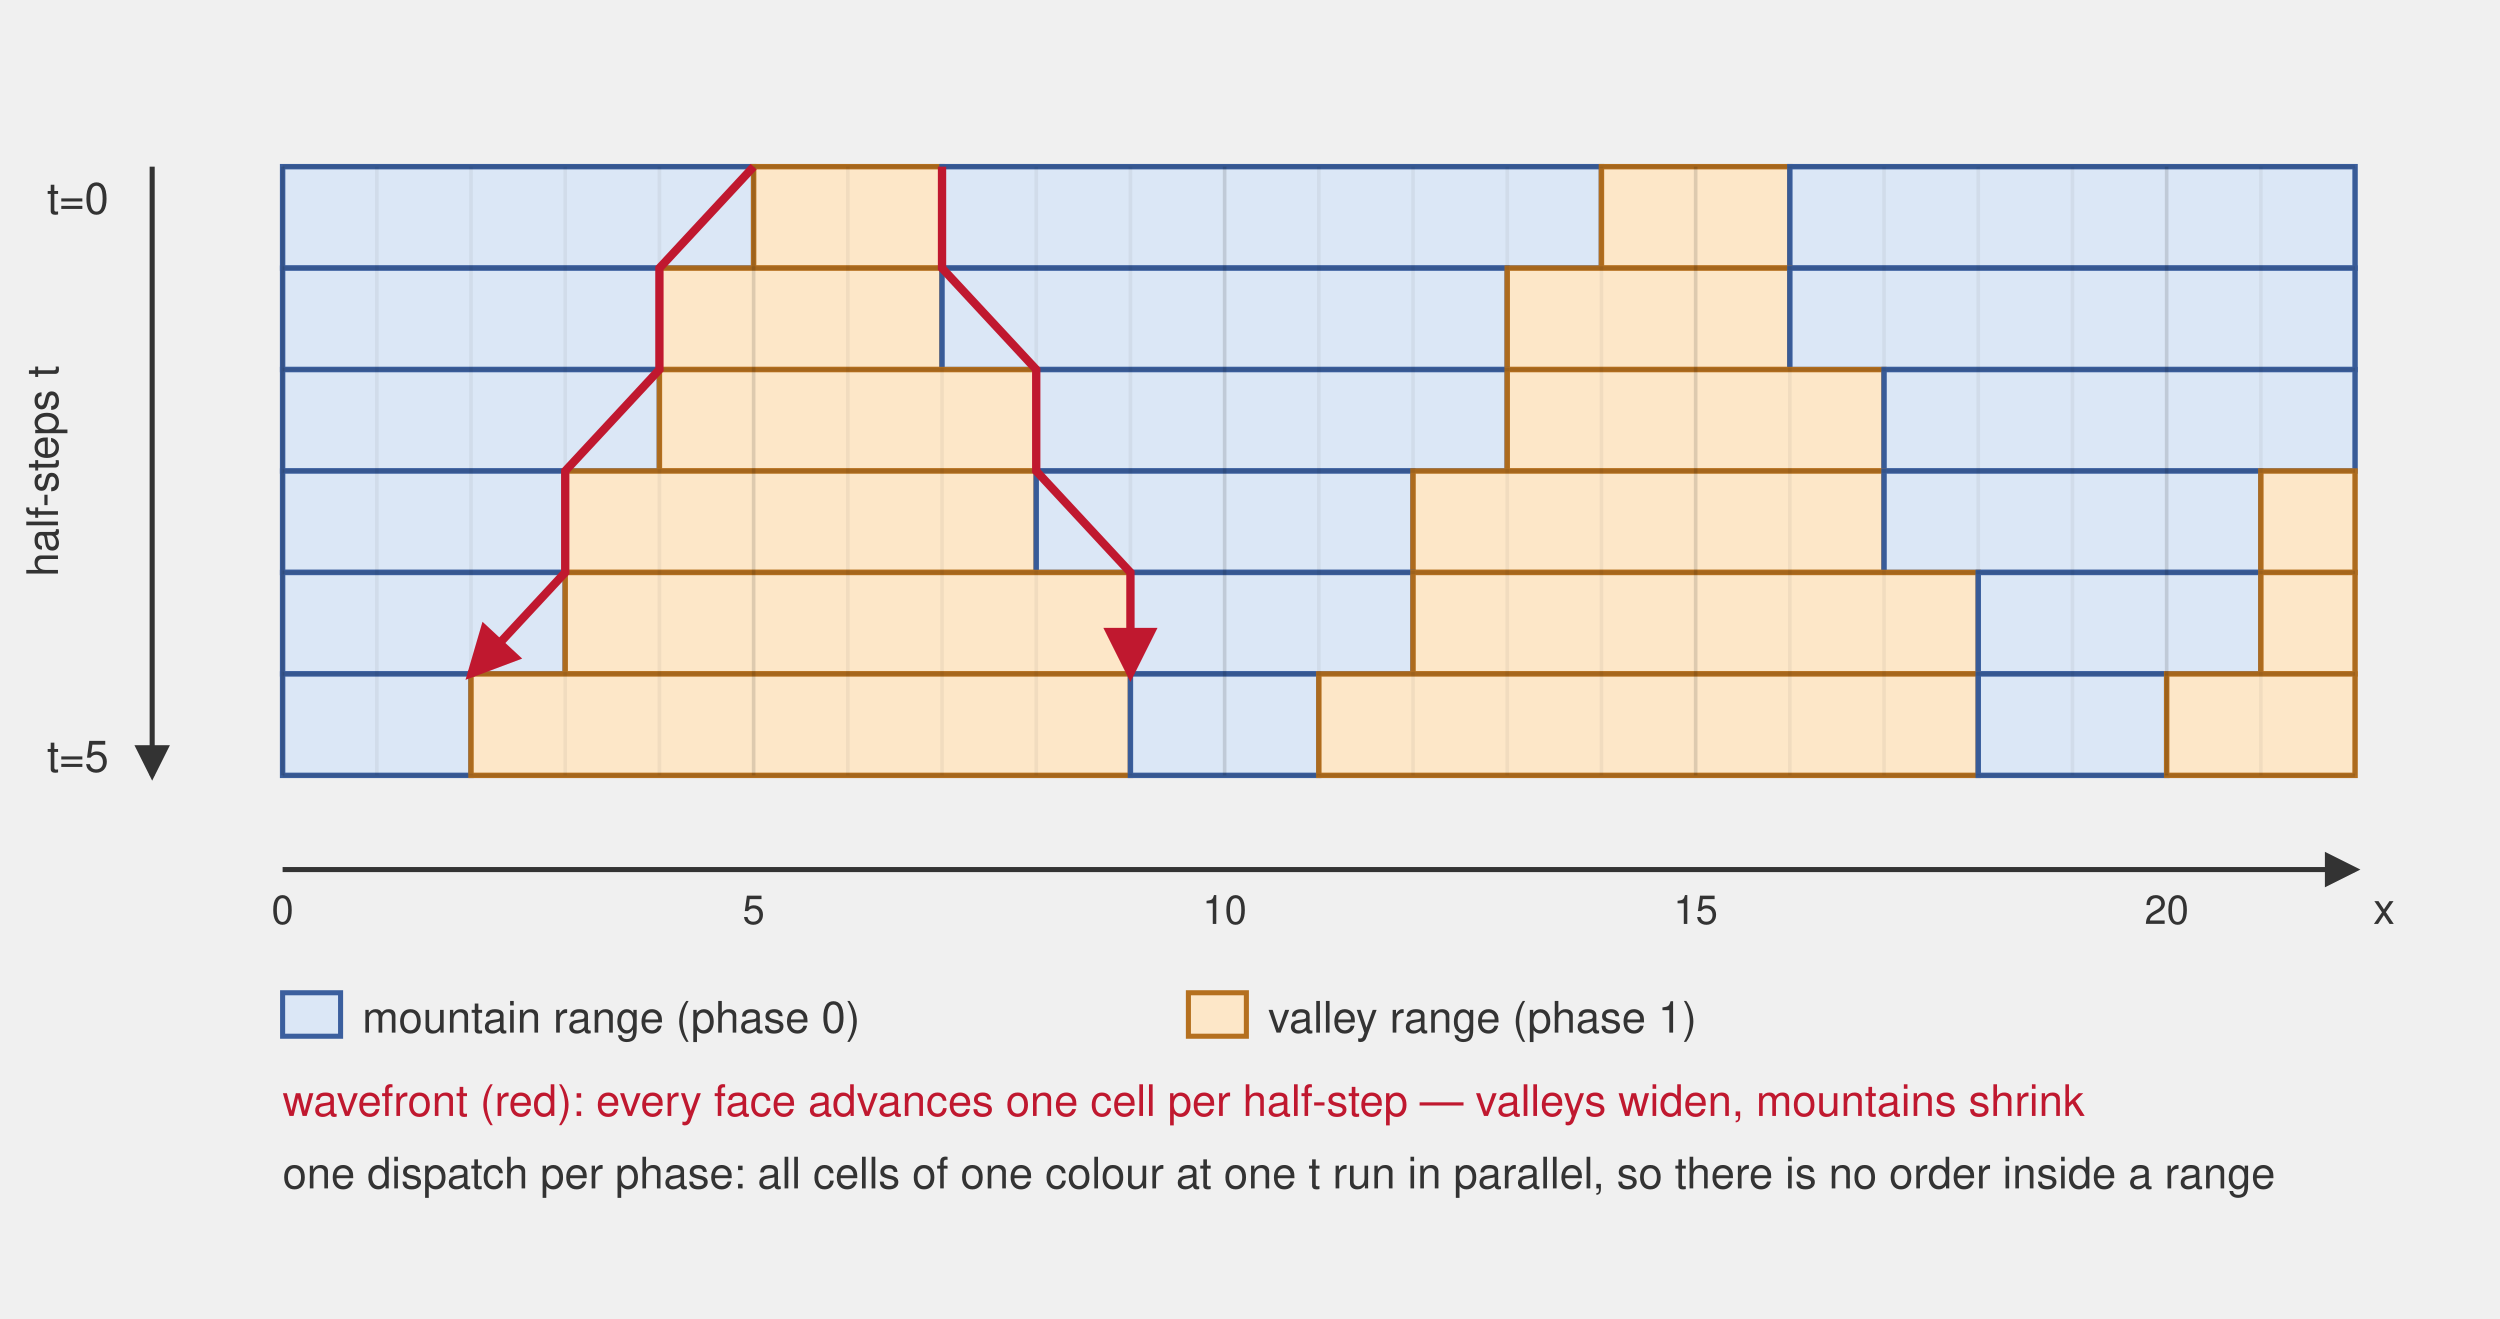
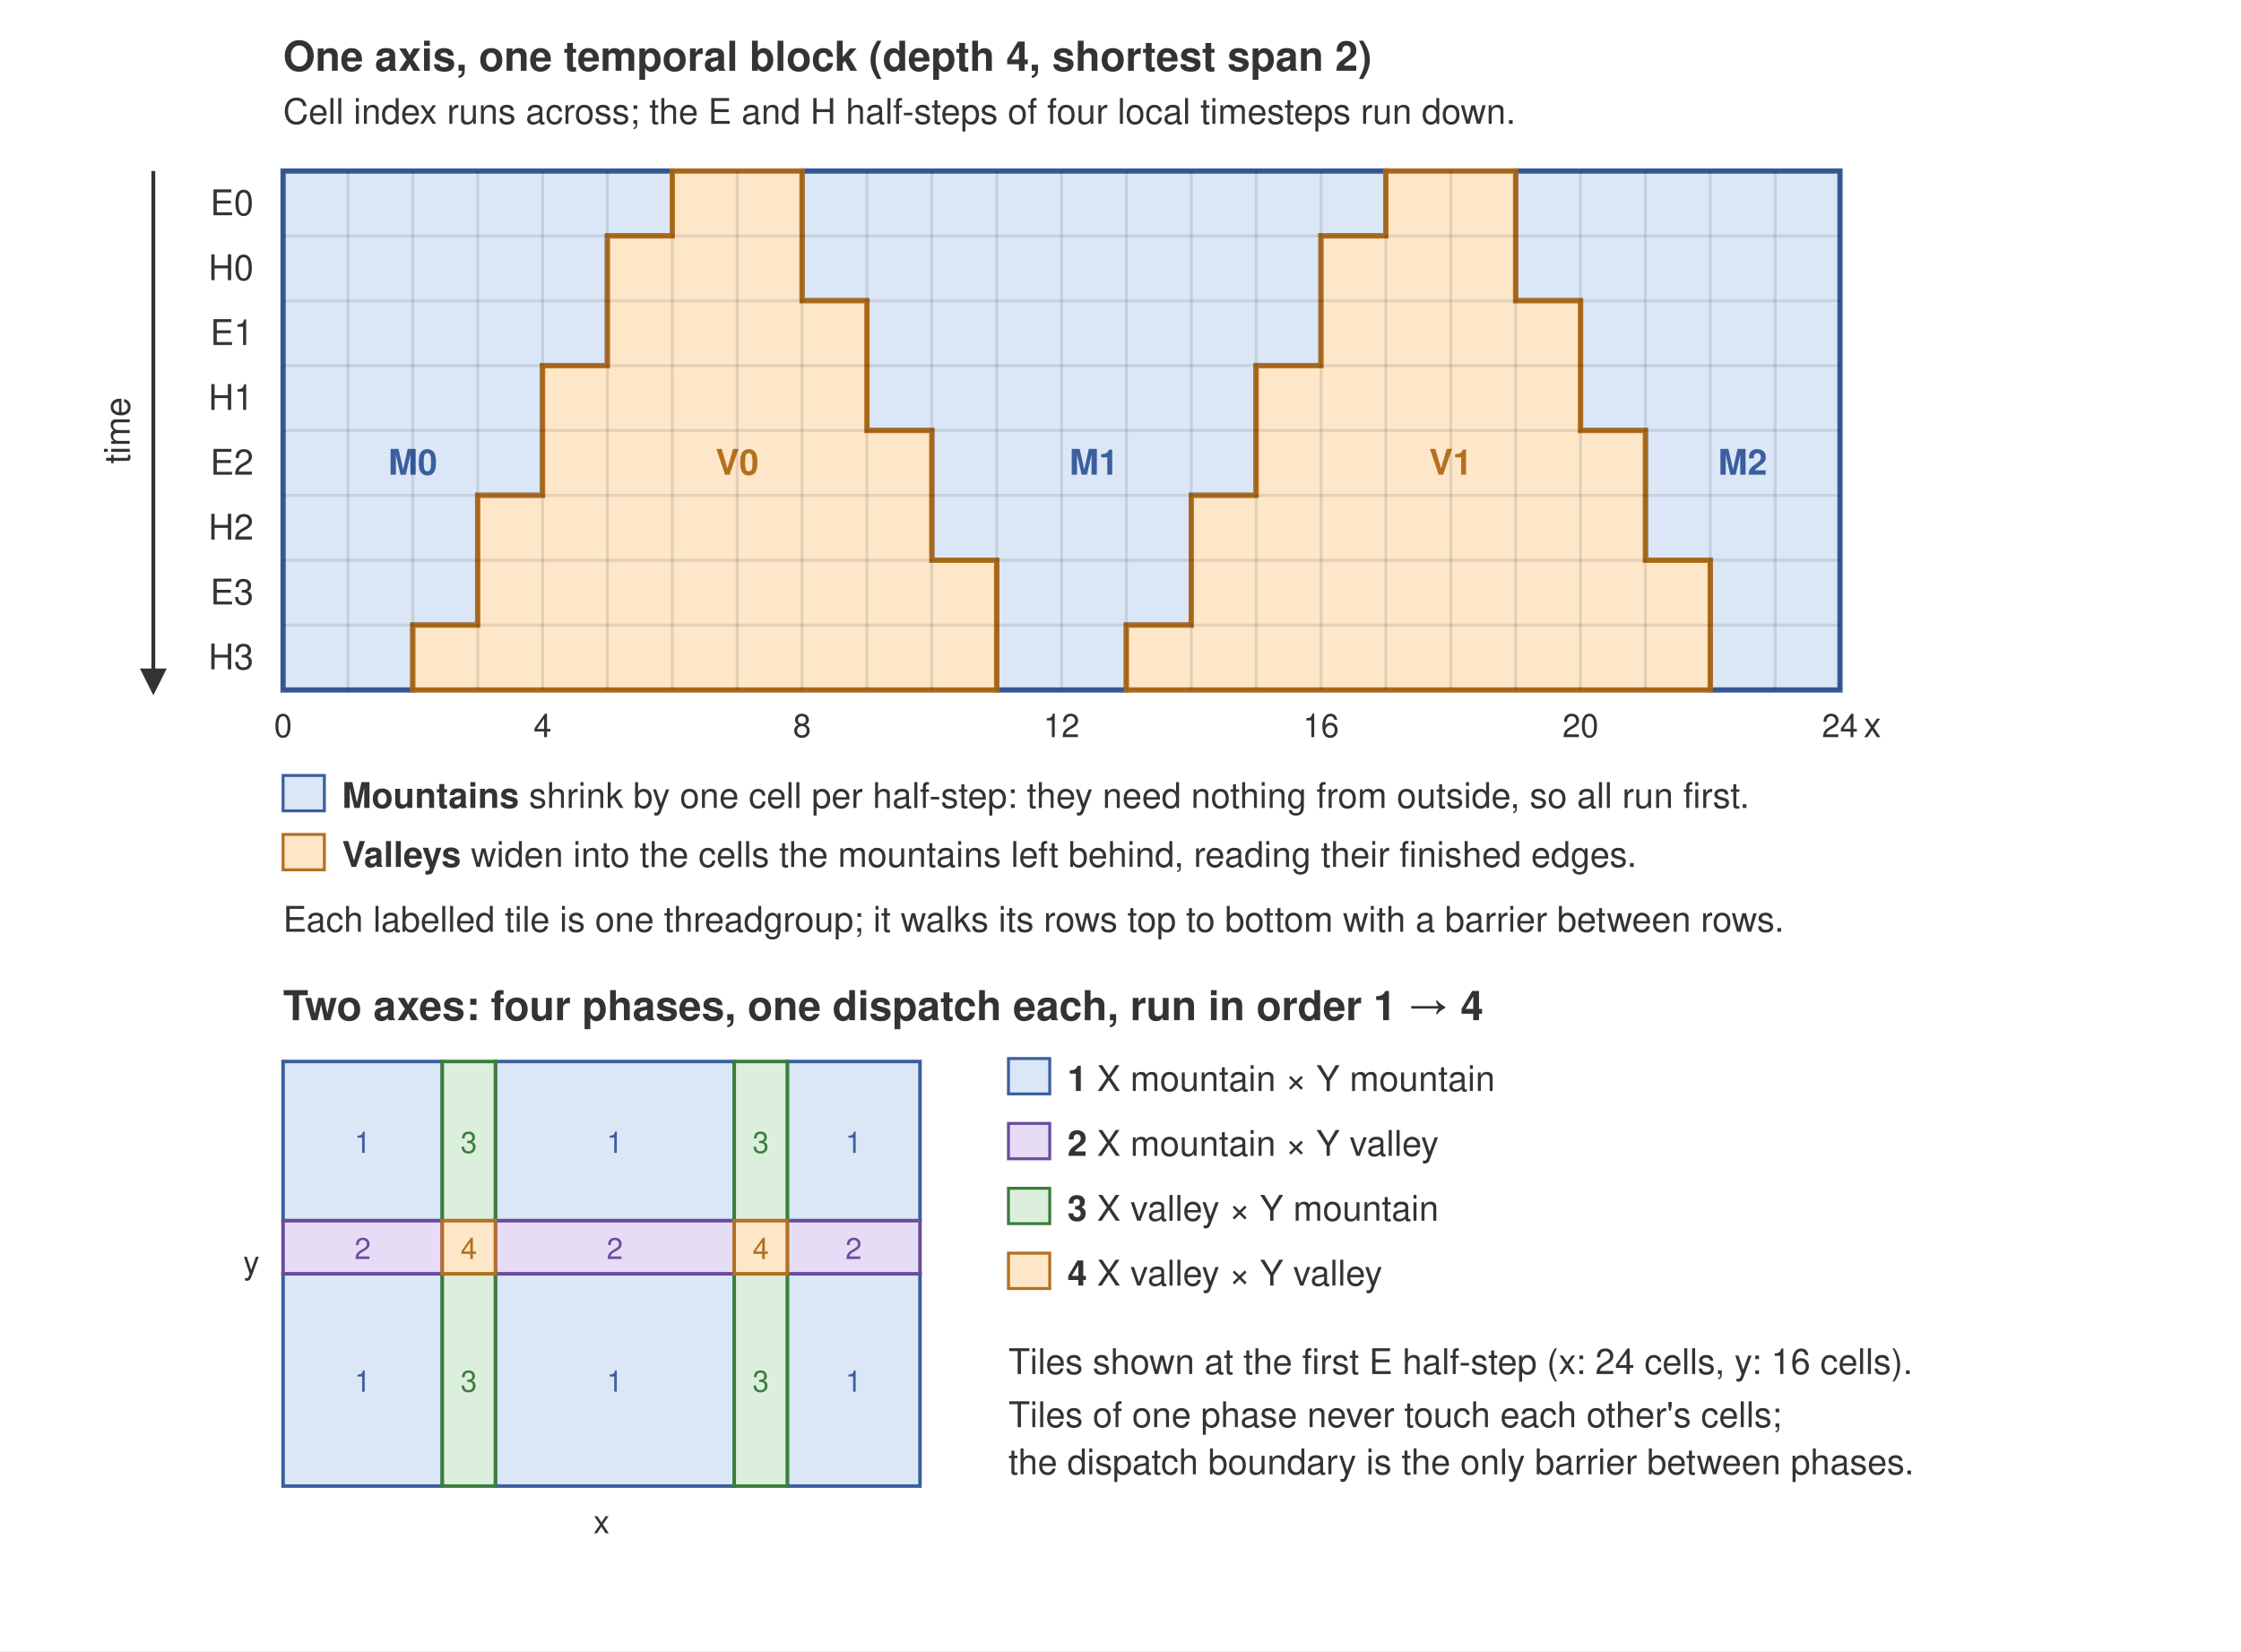
- <svg xmlns="http://www.w3.org/2000/svg" width="690" height="364" viewBox="0 0 690 364" font-family="Helvetica,Arial,sans-serif">
+ <svg xmlns="http://www.w3.org/2000/svg" width="760" height="560" viewBox="0 0 760 560" font-family="Helvetica,Arial,sans-serif" font-size="12" fill="#333">
  <defs>
-     <marker id="a" viewBox="0 0 10 10" refX="8.5" refY="5" markerWidth="7" markerHeight="7" orient="auto-start-reverse">
+     <marker id="a" viewBox="0 0 10 10" refX="8" refY="5" markerWidth="7" markerHeight="7" orient="auto">
      <path d="M0,0 L10,5 L0,10 z" fill="#333" />
    </marker>
-     <marker id="ar" viewBox="0 0 10 10" refX="8.5" refY="5" markerWidth="6.5" markerHeight="6.5" orient="auto-start-reverse">
-       <path d="M0,0 L10,5 L0,10 z" fill="#c0182f" />
-     </marker>
  </defs>
-   <rect x="78" y="46" width="130" height="28" fill="#dbe7f6" stroke="#3b5f9e" stroke-width="1.5" />
-   <rect x="208" y="46" width="52" height="28" fill="#fde7c8" stroke="#b5701f" stroke-width="1.5" />
-   <rect x="260" y="46" width="182" height="28" fill="#dbe7f6" stroke="#3b5f9e" stroke-width="1.5" />
-   <rect x="442" y="46" width="52" height="28" fill="#fde7c8" stroke="#b5701f" stroke-width="1.5" />
-   <rect x="494" y="46" width="156" height="28" fill="#dbe7f6" stroke="#3b5f9e" stroke-width="1.5" />
-   <rect x="78" y="74" width="104" height="28" fill="#dbe7f6" stroke="#3b5f9e" stroke-width="1.5" />
-   <rect x="182" y="74" width="78" height="28" fill="#fde7c8" stroke="#b5701f" stroke-width="1.5" />
-   <rect x="260" y="74" width="156" height="28" fill="#dbe7f6" stroke="#3b5f9e" stroke-width="1.5" />
-   <rect x="416" y="74" width="78" height="28" fill="#fde7c8" stroke="#b5701f" stroke-width="1.5" />
-   <rect x="494" y="74" width="156" height="28" fill="#dbe7f6" stroke="#3b5f9e" stroke-width="1.5" />
-   <rect x="78" y="102" width="104" height="28" fill="#dbe7f6" stroke="#3b5f9e" stroke-width="1.5" />
-   <rect x="182" y="102" width="104" height="28" fill="#fde7c8" stroke="#b5701f" stroke-width="1.5" />
-   <rect x="286" y="102" width="130" height="28" fill="#dbe7f6" stroke="#3b5f9e" stroke-width="1.5" />
-   <rect x="416" y="102" width="104" height="28" fill="#fde7c8" stroke="#b5701f" stroke-width="1.5" />
-   <rect x="520" y="102" width="130" height="28" fill="#dbe7f6" stroke="#3b5f9e" stroke-width="1.5" />
-   <rect x="78" y="130" width="78" height="28" fill="#dbe7f6" stroke="#3b5f9e" stroke-width="1.5" />
-   <rect x="156" y="130" width="130" height="28" fill="#fde7c8" stroke="#b5701f" stroke-width="1.5" />
-   <rect x="286" y="130" width="104" height="28" fill="#dbe7f6" stroke="#3b5f9e" stroke-width="1.5" />
-   <rect x="390" y="130" width="130" height="28" fill="#fde7c8" stroke="#b5701f" stroke-width="1.5" />
-   <rect x="520" y="130" width="104" height="28" fill="#dbe7f6" stroke="#3b5f9e" stroke-width="1.5" />
-   <rect x="624" y="130" width="26" height="28" fill="#fde7c8" stroke="#b5701f" stroke-width="1.5" />
-   <rect x="78" y="158" width="78" height="28" fill="#dbe7f6" stroke="#3b5f9e" stroke-width="1.5" />
-   <rect x="156" y="158" width="156" height="28" fill="#fde7c8" stroke="#b5701f" stroke-width="1.5" />
-   <rect x="312" y="158" width="78" height="28" fill="#dbe7f6" stroke="#3b5f9e" stroke-width="1.5" />
-   <rect x="390" y="158" width="156" height="28" fill="#fde7c8" stroke="#b5701f" stroke-width="1.5" />
-   <rect x="546" y="158" width="78" height="28" fill="#dbe7f6" stroke="#3b5f9e" stroke-width="1.5" />
-   <rect x="624" y="158" width="26" height="28" fill="#fde7c8" stroke="#b5701f" stroke-width="1.5" />
-   <rect x="78" y="186" width="52" height="28" fill="#dbe7f6" stroke="#3b5f9e" stroke-width="1.5" />
-   <rect x="130" y="186" width="182" height="28" fill="#fde7c8" stroke="#b5701f" stroke-width="1.5" />
-   <rect x="312" y="186" width="52" height="28" fill="#dbe7f6" stroke="#3b5f9e" stroke-width="1.5" />
-   <rect x="364" y="186" width="182" height="28" fill="#fde7c8" stroke="#b5701f" stroke-width="1.5" />
-   <rect x="546" y="186" width="52" height="28" fill="#dbe7f6" stroke="#3b5f9e" stroke-width="1.5" />
-   <rect x="598" y="186" width="52" height="28" fill="#fde7c8" stroke="#b5701f" stroke-width="1.5" />
-   <line x1="78" y1="46" x2="650" y2="46" stroke="#00000016" stroke-width="1" />
-   <line x1="78" y1="74" x2="650" y2="74" stroke="#00000016" stroke-width="1" />
-   <line x1="78" y1="102" x2="650" y2="102" stroke="#00000016" stroke-width="1" />
-   <line x1="78" y1="130" x2="650" y2="130" stroke="#00000016" stroke-width="1" />
-   <line x1="78" y1="158" x2="650" y2="158" stroke="#00000016" stroke-width="1" />
-   <line x1="78" y1="186" x2="650" y2="186" stroke="#00000016" stroke-width="1" />
-   <line x1="78" y1="214" x2="650" y2="214" stroke="#00000016" stroke-width="1" />
-   <line x1="78" y1="46" x2="78" y2="214" stroke="#00000020" stroke-width="1" />
-   <line x1="104" y1="46" x2="104" y2="214" stroke="#0000000c" stroke-width="1" />
-   <line x1="130" y1="46" x2="130" y2="214" stroke="#0000000c" stroke-width="1" />
-   <line x1="156" y1="46" x2="156" y2="214" stroke="#0000000c" stroke-width="1" />
-   <line x1="182" y1="46" x2="182" y2="214" stroke="#0000000c" stroke-width="1" />
-   <line x1="208" y1="46" x2="208" y2="214" stroke="#00000020" stroke-width="1" />
-   <line x1="234" y1="46" x2="234" y2="214" stroke="#0000000c" stroke-width="1" />
-   <line x1="260" y1="46" x2="260" y2="214" stroke="#0000000c" stroke-width="1" />
-   <line x1="286" y1="46" x2="286" y2="214" stroke="#0000000c" stroke-width="1" />
-   <line x1="312" y1="46" x2="312" y2="214" stroke="#0000000c" stroke-width="1" />
-   <line x1="338" y1="46" x2="338" y2="214" stroke="#00000020" stroke-width="1" />
-   <line x1="364" y1="46" x2="364" y2="214" stroke="#0000000c" stroke-width="1" />
-   <line x1="390" y1="46" x2="390" y2="214" stroke="#0000000c" stroke-width="1" />
-   <line x1="416" y1="46" x2="416" y2="214" stroke="#0000000c" stroke-width="1" />
-   <line x1="442" y1="46" x2="442" y2="214" stroke="#0000000c" stroke-width="1" />
-   <line x1="468" y1="46" x2="468" y2="214" stroke="#00000020" stroke-width="1" />
-   <line x1="494" y1="46" x2="494" y2="214" stroke="#0000000c" stroke-width="1" />
-   <line x1="520" y1="46" x2="520" y2="214" stroke="#0000000c" stroke-width="1" />
-   <line x1="546" y1="46" x2="546" y2="214" stroke="#0000000c" stroke-width="1" />
-   <line x1="572" y1="46" x2="572" y2="214" stroke="#0000000c" stroke-width="1" />
-   <line x1="598" y1="46" x2="598" y2="214" stroke="#00000020" stroke-width="1" />
-   <line x1="624" y1="46" x2="624" y2="214" stroke="#0000000c" stroke-width="1" />
-   <line x1="650" y1="46" x2="650" y2="214" stroke="#0000000c" stroke-width="1" />
-   <line x1="42" y1="46" x2="42" y2="214" stroke="#333" stroke-width="1.4" marker-end="url(#a)" />
-   <text x="30" y="59" font-size="12" fill="#333" text-anchor="end">t=0</text>
-   <text x="30" y="213" font-size="12" fill="#333" text-anchor="end">t=5</text>
-   <text x="16" y="130.0" font-size="12" fill="#333" text-anchor="middle" transform="rotate(-90 16 130.0)">half-steps t</text>
-   <line x1="78" y1="240" x2="650" y2="240" stroke="#333" stroke-width="1.4" marker-end="url(#a)" />
-   <text x="78" y="255" font-size="11" fill="#333" text-anchor="middle">0</text>
-   <text x="208" y="255" font-size="11" fill="#333" text-anchor="middle">5</text>
-   <text x="338" y="255" font-size="11" fill="#333" text-anchor="middle">10</text>
-   <text x="468" y="255" font-size="11" fill="#333" text-anchor="middle">15</text>
-   <text x="598" y="255" font-size="11" fill="#333" text-anchor="middle">20</text>
-   <text x="655" y="255" font-size="12" fill="#333">x</text>
-   <path d="M208.0,46.0 L182.0,74.0 L182.0,102.0 L156.0,130.0 L156.0,158.0 L130.0,186.0" fill="none" stroke="#c0182f" stroke-width="2.3" marker-end="url(#ar)" />
-   <path d="M260.0,46.0 L260.0,74.0 L286.0,102.0 L286.0,130.0 L312.0,158.0 L312.0,186.0" fill="none" stroke="#c0182f" stroke-width="2.3" marker-end="url(#ar)" />
-   <rect x="78" y="274" width="16" height="12" fill="#dbe7f6" stroke="#3b5f9e" stroke-width="1.4" />
-   <text x="100" y="285" font-size="12" fill="#333">mountain range (phase 0)</text>
-   <rect x="328" y="274" width="16" height="12" fill="#fde7c8" stroke="#b5701f" stroke-width="1.4" />
-   <text x="350" y="285" font-size="12" fill="#333">valley range (phase 1)</text>
-   <text x="78" y="308" font-size="12" fill="#c0182f">wavefront (red): every face advances one cell per half-step — valleys widen, mountains shrink</text>
-   <text x="78" y="328" font-size="12" fill="#333">one dispatch per phase: all cells of one colour at one t run in parallel, so there is no order inside a range</text>
+   <rect width="760" height="560" fill="#fff" />
+   <text x="96" y="24" font-size="14" font-weight="bold">One axis, one temporal block (depth 4, shortest span 2)</text>
+   <text x="96" y="42">Cell index runs across; the E and H half-steps of four local timesteps run down.</text>
+   <text x="86" y="73" text-anchor="end">E0</text>
+   <text x="86" y="95" text-anchor="end">H0</text>
+   <text x="86" y="117" text-anchor="end">E1</text>
+   <text x="86" y="139" text-anchor="end">H1</text>
+   <text x="86" y="161" text-anchor="end">E2</text>
+   <text x="86" y="183" text-anchor="end">H2</text>
+   <text x="86" y="205" text-anchor="end">E3</text>
+   <text x="86" y="227" text-anchor="end">H3</text>
+   <rect x="96" y="58" width="132" height="22" fill="#dbe7f6" />
+   <rect x="96" y="80" width="110" height="22" fill="#dbe7f6" />
+   <rect x="96" y="102" width="110" height="22" fill="#dbe7f6" />
+   <rect x="96" y="124" width="88" height="22" fill="#dbe7f6" />
+   <rect x="96" y="146" width="88" height="22" fill="#dbe7f6" />
+   <rect x="96" y="168" width="66" height="22" fill="#dbe7f6" />
+   <rect x="96" y="190" width="66" height="22" fill="#dbe7f6" />
+   <rect x="96" y="212" width="44" height="22" fill="#dbe7f6" />
+   <path d="M228,58 L228,80 L206,80 L206,102 L206,102 L206,124 L184,124 L184,146 L184,146 L184,168 L162,168 L162,190 L162,190 L162,212 L140,212 L140,234 L96,234 L96,212 L96,212 L96,190 L96,190 L96,168 L96,168 L96,146 L96,146 L96,124 L96,124 L96,102 L96,102 L96,80 L96,80 L96,58 z" fill="none" stroke="#3b5f9e" stroke-width="1.8" />
+   <text x="140.0" y="161" text-anchor="middle" fill="#3b5f9e" font-weight="bold">M0</text>
+   <rect x="272" y="58" width="198" height="22" fill="#dbe7f6" />
+   <rect x="272" y="80" width="176" height="22" fill="#dbe7f6" />
+   <rect x="294" y="102" width="154" height="22" fill="#dbe7f6" />
+   <rect x="294" y="124" width="132" height="22" fill="#dbe7f6" />
+   <rect x="316" y="146" width="110" height="22" fill="#dbe7f6" />
+   <rect x="316" y="168" width="88" height="22" fill="#dbe7f6" />
+   <rect x="338" y="190" width="66" height="22" fill="#dbe7f6" />
+   <rect x="338" y="212" width="44" height="22" fill="#dbe7f6" />
+   <path d="M470,58 L470,80 L448,80 L448,102 L448,102 L448,124 L426,124 L426,146 L426,146 L426,168 L404,168 L404,190 L404,190 L404,212 L382,212 L382,234 L338,234 L338,212 L338,212 L338,190 L316,190 L316,168 L316,168 L316,146 L294,146 L294,124 L294,124 L294,102 L272,102 L272,80 L272,80 L272,58 z" fill="none" stroke="#3b5f9e" stroke-width="1.8" />
+   <text x="371.0" y="161" text-anchor="middle" fill="#3b5f9e" font-weight="bold">M1</text>
+   <rect x="514" y="58" width="110" height="22" fill="#dbe7f6" />
+   <rect x="514" y="80" width="110" height="22" fill="#dbe7f6" />
+   <rect x="536" y="102" width="88" height="22" fill="#dbe7f6" />
+   <rect x="536" y="124" width="88" height="22" fill="#dbe7f6" />
+   <rect x="558" y="146" width="66" height="22" fill="#dbe7f6" />
+   <rect x="558" y="168" width="66" height="22" fill="#dbe7f6" />
+   <rect x="580" y="190" width="44" height="22" fill="#dbe7f6" />
+   <rect x="580" y="212" width="44" height="22" fill="#dbe7f6" />
+   <path d="M624,58 L624,80 L624,80 L624,102 L624,102 L624,124 L624,124 L624,146 L624,146 L624,168 L624,168 L624,190 L624,190 L624,212 L624,212 L624,234 L580,234 L580,212 L580,212 L580,190 L558,190 L558,168 L558,168 L558,146 L536,146 L536,124 L536,124 L536,102 L514,102 L514,80 L514,80 L514,58 z" fill="none" stroke="#3b5f9e" stroke-width="1.8" />
+   <text x="591.0" y="161" text-anchor="middle" fill="#3b5f9e" font-weight="bold">M2</text>
+   <rect x="228" y="58" width="44" height="22" fill="#fde7c8" />
+   <rect x="206" y="80" width="66" height="22" fill="#fde7c8" />
+   <rect x="206" y="102" width="88" height="22" fill="#fde7c8" />
+   <rect x="184" y="124" width="110" height="22" fill="#fde7c8" />
+   <rect x="184" y="146" width="132" height="22" fill="#fde7c8" />
+   <rect x="162" y="168" width="154" height="22" fill="#fde7c8" />
+   <rect x="162" y="190" width="176" height="22" fill="#fde7c8" />
+   <rect x="140" y="212" width="198" height="22" fill="#fde7c8" />
+   <path d="M272,58 L272,80 L272,80 L272,102 L294,102 L294,124 L294,124 L294,146 L316,146 L316,168 L316,168 L316,190 L338,190 L338,212 L338,212 L338,234 L140,234 L140,212 L162,212 L162,190 L162,190 L162,168 L184,168 L184,146 L184,146 L184,124 L206,124 L206,102 L206,102 L206,80 L228,80 L228,58 z" fill="none" stroke="#b5701f" stroke-width="1.8" />
+   <text x="250.0" y="161" text-anchor="middle" fill="#b5701f" font-weight="bold">V0</text>
+   <rect x="470" y="58" width="44" height="22" fill="#fde7c8" />
+   <rect x="448" y="80" width="66" height="22" fill="#fde7c8" />
+   <rect x="448" y="102" width="88" height="22" fill="#fde7c8" />
+   <rect x="426" y="124" width="110" height="22" fill="#fde7c8" />
+   <rect x="426" y="146" width="132" height="22" fill="#fde7c8" />
+   <rect x="404" y="168" width="154" height="22" fill="#fde7c8" />
+   <rect x="404" y="190" width="176" height="22" fill="#fde7c8" />
+   <rect x="382" y="212" width="198" height="22" fill="#fde7c8" />
+   <path d="M514,58 L514,80 L514,80 L514,102 L536,102 L536,124 L536,124 L536,146 L558,146 L558,168 L558,168 L558,190 L580,190 L580,212 L580,212 L580,234 L382,234 L382,212 L404,212 L404,190 L404,190 L404,168 L426,168 L426,146 L426,146 L426,124 L448,124 L448,102 L448,102 L448,80 L470,80 L470,58 z" fill="none" stroke="#b5701f" stroke-width="1.8" />
+   <text x="492.0" y="161" text-anchor="middle" fill="#b5701f" font-weight="bold">V1</text>
+   <line x1="96" y1="58" x2="96" y2="234" stroke="#0000001a" />
+   <line x1="118" y1="58" x2="118" y2="234" stroke="#0000001a" />
+   <line x1="140" y1="58" x2="140" y2="234" stroke="#0000001a" />
+   <line x1="162" y1="58" x2="162" y2="234" stroke="#0000001a" />
+   <line x1="184" y1="58" x2="184" y2="234" stroke="#0000001a" />
+   <line x1="206" y1="58" x2="206" y2="234" stroke="#0000001a" />
+   <line x1="228" y1="58" x2="228" y2="234" stroke="#0000001a" />
+   <line x1="250" y1="58" x2="250" y2="234" stroke="#0000001a" />
+   <line x1="272" y1="58" x2="272" y2="234" stroke="#0000001a" />
+   <line x1="294" y1="58" x2="294" y2="234" stroke="#0000001a" />
+   <line x1="316" y1="58" x2="316" y2="234" stroke="#0000001a" />
+   <line x1="338" y1="58" x2="338" y2="234" stroke="#0000001a" />
+   <line x1="360" y1="58" x2="360" y2="234" stroke="#0000001a" />
+   <line x1="382" y1="58" x2="382" y2="234" stroke="#0000001a" />
+   <line x1="404" y1="58" x2="404" y2="234" stroke="#0000001a" />
+   <line x1="426" y1="58" x2="426" y2="234" stroke="#0000001a" />
+   <line x1="448" y1="58" x2="448" y2="234" stroke="#0000001a" />
+   <line x1="470" y1="58" x2="470" y2="234" stroke="#0000001a" />
+   <line x1="492" y1="58" x2="492" y2="234" stroke="#0000001a" />
+   <line x1="514" y1="58" x2="514" y2="234" stroke="#0000001a" />
+   <line x1="536" y1="58" x2="536" y2="234" stroke="#0000001a" />
+   <line x1="558" y1="58" x2="558" y2="234" stroke="#0000001a" />
+   <line x1="580" y1="58" x2="580" y2="234" stroke="#0000001a" />
+   <line x1="602" y1="58" x2="602" y2="234" stroke="#0000001a" />
+   <line x1="624" y1="58" x2="624" y2="234" stroke="#0000001a" />
+   <line x1="96" y1="58" x2="624" y2="58" stroke="#0000001a" />
+   <line x1="96" y1="80" x2="624" y2="80" stroke="#0000001a" />
+   <line x1="96" y1="102" x2="624" y2="102" stroke="#0000001a" />
+   <line x1="96" y1="124" x2="624" y2="124" stroke="#0000001a" />
+   <line x1="96" y1="146" x2="624" y2="146" stroke="#0000001a" />
+   <line x1="96" y1="168" x2="624" y2="168" stroke="#0000001a" />
+   <line x1="96" y1="190" x2="624" y2="190" stroke="#0000001a" />
+   <line x1="96" y1="212" x2="624" y2="212" stroke="#0000001a" />
+   <line x1="96" y1="234" x2="624" y2="234" stroke="#0000001a" />
+   <text x="96" y="250" text-anchor="middle" font-size="11">0</text>
+   <text x="184" y="250" text-anchor="middle" font-size="11">4</text>
+   <text x="272" y="250" text-anchor="middle" font-size="11">8</text>
+   <text x="360" y="250" text-anchor="middle" font-size="11">12</text>
+   <text x="448" y="250" text-anchor="middle" font-size="11">16</text>
+   <text x="536" y="250" text-anchor="middle" font-size="11">20</text>
+   <text x="624" y="250" text-anchor="middle" font-size="11">24</text>
+   <text x="632" y="250">x</text>
+   <line x1="52" y1="58" x2="52" y2="234" stroke="#333" stroke-width="1.3" marker-end="url(#a)" />
+   <text x="44" y="146.0" text-anchor="middle" transform="rotate(-90 44 146.0)">time</text>
+   <rect x="96" y="263" width="14" height="12" fill="#dbe7f6" stroke="#3b5f9e" />
+   <text x="116" y="274">
+     <tspan font-weight="bold">Mountains</tspan> shrink by one cell per half-step: they need nothing from outside, so all run first.</text>
+   <rect x="96" y="283" width="14" height="12" fill="#fde7c8" stroke="#b5701f" />
+   <text x="116" y="294">
+     <tspan font-weight="bold">Valleys</tspan> widen into the cells the mountains left behind, reading their finished edges.</text>
+   <text x="96" y="316">Each labelled tile is one threadgroup; it walks its rows top to bottom with a barrier between rows.</text>
+   <text x="96" y="346" font-size="14" font-weight="bold">Two axes: four phases, one dispatch each, run in order 1 → 4</text>
+   <rect x="96" y="360" width="54" height="54" fill="#dbe7f6" stroke="#3b5f9e" stroke-width="1.2" />
+   <text x="123.0" y="391.0" text-anchor="middle" font-size="10" fill="#3b5f9e">1</text>
+   <rect x="96" y="432" width="54" height="72" fill="#dbe7f6" stroke="#3b5f9e" stroke-width="1.2" />
+   <text x="123.0" y="472.0" text-anchor="middle" font-size="10" fill="#3b5f9e">1</text>
+   <rect x="96" y="414" width="54" height="18" fill="#e6dcf5" stroke="#6a4c9c" stroke-width="1.2" />
+   <text x="123.0" y="427.0" text-anchor="middle" font-size="10" fill="#6a4c9c">2</text>
+   <rect x="168" y="360" width="81" height="54" fill="#dbe7f6" stroke="#3b5f9e" stroke-width="1.2" />
+   <text x="208.5" y="391.0" text-anchor="middle" font-size="10" fill="#3b5f9e">1</text>
+   <rect x="168" y="432" width="81" height="72" fill="#dbe7f6" stroke="#3b5f9e" stroke-width="1.2" />
+   <text x="208.5" y="472.0" text-anchor="middle" font-size="10" fill="#3b5f9e">1</text>
+   <rect x="168" y="414" width="81" height="18" fill="#e6dcf5" stroke="#6a4c9c" stroke-width="1.2" />
+   <text x="208.5" y="427.0" text-anchor="middle" font-size="10" fill="#6a4c9c">2</text>
+   <rect x="267" y="360" width="45" height="54" fill="#dbe7f6" stroke="#3b5f9e" stroke-width="1.2" />
+   <text x="289.5" y="391.0" text-anchor="middle" font-size="10" fill="#3b5f9e">1</text>
+   <rect x="267" y="432" width="45" height="72" fill="#dbe7f6" stroke="#3b5f9e" stroke-width="1.2" />
+   <text x="289.5" y="472.0" text-anchor="middle" font-size="10" fill="#3b5f9e">1</text>
+   <rect x="267" y="414" width="45" height="18" fill="#e6dcf5" stroke="#6a4c9c" stroke-width="1.2" />
+   <text x="289.5" y="427.0" text-anchor="middle" font-size="10" fill="#6a4c9c">2</text>
+   <rect x="150" y="360" width="18" height="54" fill="#dcefdc" stroke="#3c7d3c" stroke-width="1.2" />
+   <text x="159.0" y="391.0" text-anchor="middle" font-size="10" fill="#3c7d3c">3</text>
+   <rect x="150" y="432" width="18" height="72" fill="#dcefdc" stroke="#3c7d3c" stroke-width="1.2" />
+   <text x="159.0" y="472.0" text-anchor="middle" font-size="10" fill="#3c7d3c">3</text>
+   <rect x="150" y="414" width="18" height="18" fill="#fde7c8" stroke="#b5701f" stroke-width="1.2" />
+   <text x="159.0" y="427.0" text-anchor="middle" font-size="10" fill="#b5701f">4</text>
+   <rect x="249" y="360" width="18" height="54" fill="#dcefdc" stroke="#3c7d3c" stroke-width="1.2" />
+   <text x="258.0" y="391.0" text-anchor="middle" font-size="10" fill="#3c7d3c">3</text>
+   <rect x="249" y="432" width="18" height="72" fill="#dcefdc" stroke="#3c7d3c" stroke-width="1.2" />
+   <text x="258.0" y="472.0" text-anchor="middle" font-size="10" fill="#3c7d3c">3</text>
+   <rect x="249" y="414" width="18" height="18" fill="#fde7c8" stroke="#b5701f" stroke-width="1.2" />
+   <text x="258.0" y="427.0" text-anchor="middle" font-size="10" fill="#b5701f">4</text>
+   <text x="204.0" y="520" text-anchor="middle" font-size="11">x</text>
+   <text x="88" y="432.0" text-anchor="end" font-size="11">y</text>
+   <rect x="342" y="359" width="14" height="12" fill="#dbe7f6" stroke="#3b5f9e" />
+   <text x="362" y="370">
+     <tspan font-weight="bold">1</tspan>  X mountain × Y mountain</text>
+   <rect x="342" y="381" width="14" height="12" fill="#e6dcf5" stroke="#6a4c9c" />
+   <text x="362" y="392">
+     <tspan font-weight="bold">2</tspan>  X mountain × Y valley</text>
+   <rect x="342" y="403" width="14" height="12" fill="#dcefdc" stroke="#3c7d3c" />
+   <text x="362" y="414">
+     <tspan font-weight="bold">3</tspan>  X valley × Y mountain</text>
+   <rect x="342" y="425" width="14" height="12" fill="#fde7c8" stroke="#b5701f" />
+   <text x="362" y="436">
+     <tspan font-weight="bold">4</tspan>  X valley × Y valley</text>
+   <text x="342" y="466">Tiles shown at the first E half-step (x: 24 cells, y: 16 cells).</text>
+   <text x="342" y="484">Tiles of one phase never touch each other's cells;</text>
+   <text x="342" y="500">the dispatch boundary is the only barrier between phases.</text>
</svg>
